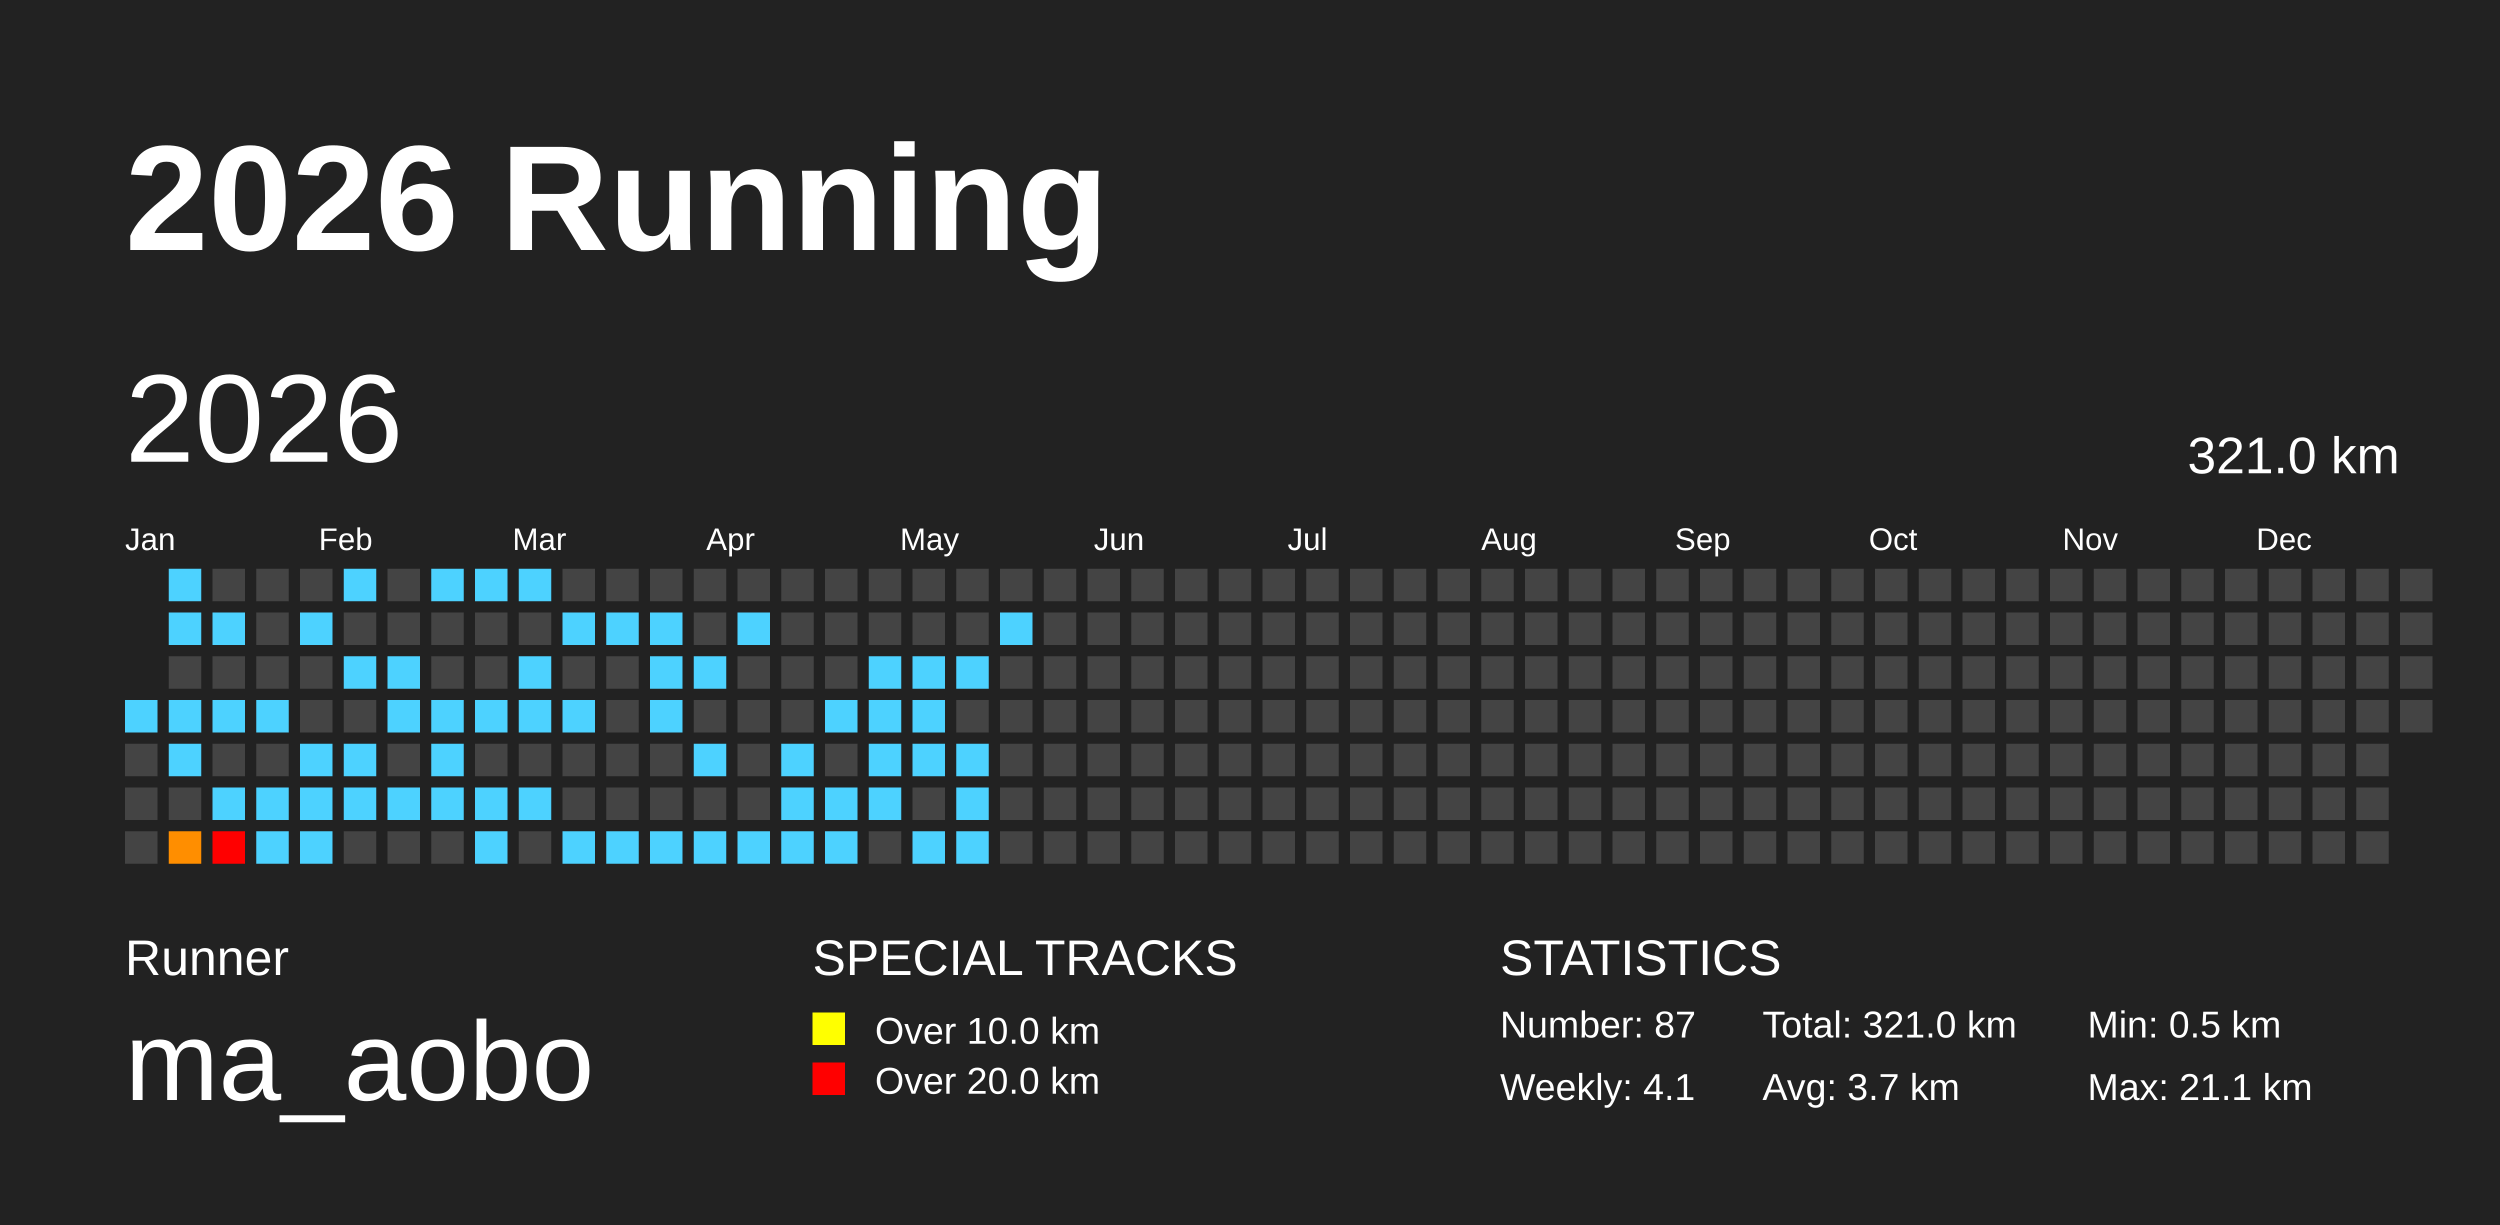
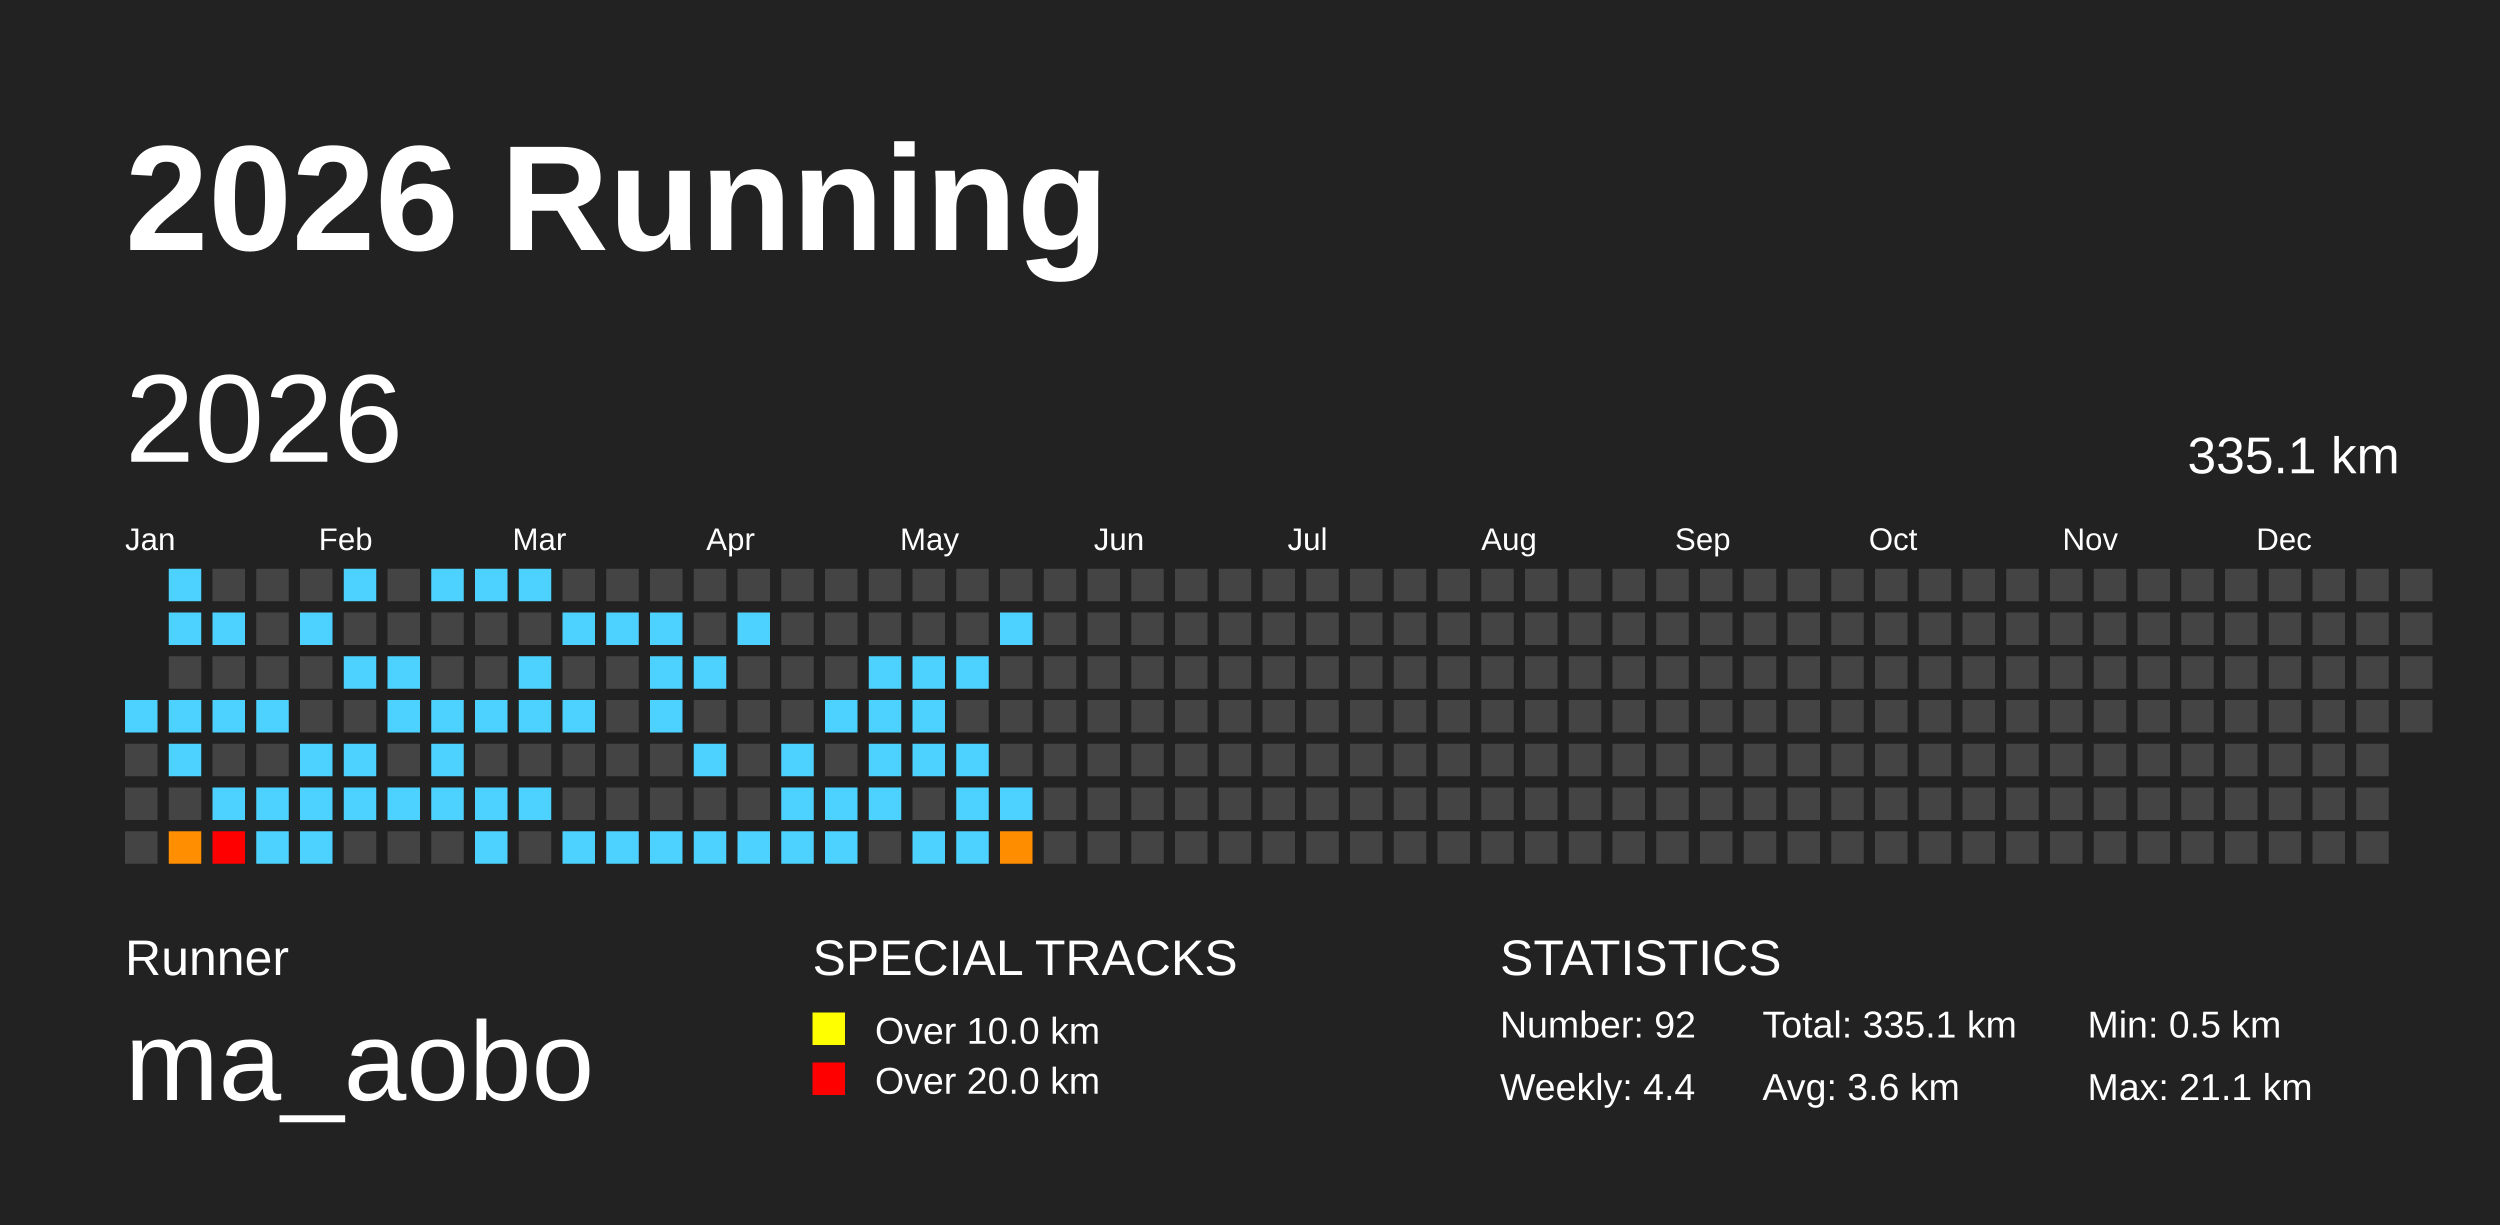
<svg xmlns="http://www.w3.org/2000/svg" baseProfile="full" height="98mm" version="1.1" viewBox="0,0,200,98" width="200mm">
  <defs />
  <rect fill="#222222" height="98" width="200" x="0" y="0" />
  <text fill="#FFFFFF" style="font-size:12px; font-family:Arial; font-weight:bold;" x="10" y="20">2026 Running</text>
  <text fill="#FFFFFF" style="font-size:4px; font-family:Arial" x="10" y="78">Runner</text>
  <text fill="#FFFFFF" style="font-size:9px; font-family:Arial" x="10" y="88">ma_aobo</text>
  <text fill="#FFFFFF" style="font-size:4px; font-family:Arial" x="65" y="78">SPECIAL TRACKS</text>
  <rect fill="yellow" height="2.6" width="2.6" x="65" y="81" />
  <text fill="#FFFFFF" style="font-size:3px; font-family:Arial" x="70" y="83.5">Over 10.0 km</text>
  <rect fill="red" height="2.6" width="2.6" x="65" y="85" />
  <text fill="#FFFFFF" style="font-size:3px; font-family:Arial" x="70" y="87.5">Over 20.0 km</text>
  <text fill="#FFFFFF" style="font-size:4px; font-family:Arial" x="120" y="78">STATISTICS</text>
-   <text fill="#FFFFFF" style="font-size:3px; font-family:Arial" x="120" y="83">Number: 87</text>
-   <text fill="#FFFFFF" style="font-size:3px; font-family:Arial" x="120" y="88">Weekly: 4.1</text>
-   <text fill="#FFFFFF" style="font-size:3px; font-family:Arial" x="141" y="83">Total: 321.0 km</text>
-   <text fill="#FFFFFF" style="font-size:3px; font-family:Arial" x="141" y="88">Avg: 3.7 km</text>
+   <text fill="#FFFFFF" style="font-size:3px; font-family:Arial" x="120" y="83">Number: 92</text>
+   <text fill="#FFFFFF" style="font-size:3px; font-family:Arial" x="120" y="88">Weekly: 4.4</text>
+   <text fill="#FFFFFF" style="font-size:3px; font-family:Arial" x="141" y="83">Total: 335.1 km</text>
+   <text fill="#FFFFFF" style="font-size:3px; font-family:Arial" x="141" y="88">Avg: 3.6 km</text>
  <text fill="#FFFFFF" style="font-size:3px; font-family:Arial" x="167" y="83">Min: 0.5 km</text>
  <text fill="#FFFFFF" style="font-size:3px; font-family:Arial" x="167" y="88">Max: 21.1 km</text>
  <text dominant-baseline="hanging" fill="#FFFFFF" style="font-size:10.0px; font-family:Arial;" x="10" y="30">2026</text>
-   <text dominant-baseline="hanging" fill="#FFFFFF" style="font-size:4.125px; font-family:Arial;" x="175" y="35">321.0 km</text>
+   <text dominant-baseline="hanging" fill="#FFFFFF" style="font-size:4.125px; font-family:Arial;" x="175" y="35">335.1 km</text>
  <text fill="#FFFFFF" style="font-size:2.5px; font-family:Arial" x="10.0" y="44">Jan</text>
  <text fill="#FFFFFF" style="font-size:2.5px; font-family:Arial" x="25.5" y="44">Feb</text>
  <text fill="#FFFFFF" style="font-size:2.5px; font-family:Arial" x="41.0" y="44">Mar</text>
  <text fill="#FFFFFF" style="font-size:2.5px; font-family:Arial" x="56.5" y="44">Apr</text>
  <text fill="#FFFFFF" style="font-size:2.5px; font-family:Arial" x="72.0" y="44">May</text>
  <text fill="#FFFFFF" style="font-size:2.5px; font-family:Arial" x="87.5" y="44">Jun</text>
  <text fill="#FFFFFF" style="font-size:2.5px; font-family:Arial" x="103.0" y="44">Jul</text>
  <text fill="#FFFFFF" style="font-size:2.5px; font-family:Arial" x="118.5" y="44">Aug</text>
  <text fill="#FFFFFF" style="font-size:2.5px; font-family:Arial" x="134.0" y="44">Sep</text>
  <text fill="#FFFFFF" style="font-size:2.5px; font-family:Arial" x="149.5" y="44">Oct</text>
  <text fill="#FFFFFF" style="font-size:2.5px; font-family:Arial" x="165.0" y="44">Nov</text>
  <text fill="#FFFFFF" style="font-size:2.5px; font-family:Arial" x="180.5" y="44">Dec</text>
  <rect fill="#4dd2ff" height="2.6" width="2.6" x="10.0" y="56.0" />
  <rect fill="#444444" height="2.6" width="2.6" x="10.0" y="59.5" />
  <rect fill="#444444" height="2.6" width="2.6" x="10.0" y="63.0" />
  <rect fill="#444444" height="2.6" width="2.6" x="10.0" y="66.5" />
  <rect fill="#4dd2ff" height="2.6" width="2.6" x="13.5" y="45.5" />
  <rect fill="#4dd2ff" height="2.6" width="2.6" x="13.5" y="49.0" />
  <rect fill="#444444" height="2.6" width="2.6" x="13.5" y="52.5" />
  <rect fill="#4dd2ff" height="2.6" width="2.6" x="13.5" y="56.0" />
  <rect fill="#4dd2ff" height="2.6" width="2.6" x="13.5" y="59.5" />
  <rect fill="#444444" height="2.6" width="2.6" x="13.5" y="63.0" />
  <rect fill="#ff8e00" height="2.6" width="2.6" x="13.5" y="66.5" />
  <rect fill="#444444" height="2.6" width="2.6" x="17.0" y="45.5" />
  <rect fill="#4dd2ff" height="2.6" width="2.6" x="17.0" y="49.0" />
  <rect fill="#444444" height="2.6" width="2.6" x="17.0" y="52.5" />
  <rect fill="#4dd2ff" height="2.6" width="2.6" x="17.0" y="56.0" />
  <rect fill="#444444" height="2.6" width="2.6" x="17.0" y="59.5" />
  <rect fill="#4dd2ff" height="2.6" width="2.6" x="17.0" y="63.0" />
  <rect fill="red" height="2.6" width="2.6" x="17.0" y="66.5" />
  <rect fill="#444444" height="2.6" width="2.6" x="20.5" y="45.5" />
  <rect fill="#444444" height="2.6" width="2.6" x="20.5" y="49.0" />
  <rect fill="#444444" height="2.6" width="2.6" x="20.5" y="52.5" />
  <rect fill="#4dd2ff" height="2.6" width="2.6" x="20.5" y="56.0" />
  <rect fill="#444444" height="2.6" width="2.6" x="20.5" y="59.5" />
  <rect fill="#4dd2ff" height="2.6" width="2.6" x="20.5" y="63.0" />
  <rect fill="#4dd2ff" height="2.6" width="2.6" x="20.5" y="66.5" />
  <rect fill="#444444" height="2.6" width="2.6" x="24.0" y="45.5" />
  <rect fill="#4dd2ff" height="2.6" width="2.6" x="24.0" y="49.0" />
  <rect fill="#444444" height="2.6" width="2.6" x="24.0" y="52.5" />
  <rect fill="#444444" height="2.6" width="2.6" x="24.0" y="56.0" />
  <rect fill="#4dd2ff" height="2.6" width="2.6" x="24.0" y="59.5" />
  <rect fill="#4dd2ff" height="2.6" width="2.6" x="24.0" y="63.0" />
  <rect fill="#4dd2ff" height="2.6" width="2.6" x="24.0" y="66.5" />
  <rect fill="#4dd2ff" height="2.6" width="2.6" x="27.5" y="45.5" />
  <rect fill="#444444" height="2.6" width="2.6" x="27.5" y="49.0" />
  <rect fill="#4dd2ff" height="2.6" width="2.6" x="27.5" y="52.5" />
  <rect fill="#444444" height="2.6" width="2.6" x="27.5" y="56.0" />
  <rect fill="#4dd2ff" height="2.6" width="2.6" x="27.5" y="59.5" />
  <rect fill="#4dd2ff" height="2.6" width="2.6" x="27.5" y="63.0" />
  <rect fill="#444444" height="2.6" width="2.6" x="27.5" y="66.5" />
  <rect fill="#444444" height="2.6" width="2.6" x="31.0" y="45.5" />
  <rect fill="#444444" height="2.6" width="2.6" x="31.0" y="49.0" />
  <rect fill="#4dd2ff" height="2.6" width="2.6" x="31.0" y="52.5" />
  <rect fill="#4dd2ff" height="2.6" width="2.6" x="31.0" y="56.0" />
  <rect fill="#444444" height="2.6" width="2.6" x="31.0" y="59.5" />
  <rect fill="#4dd2ff" height="2.6" width="2.6" x="31.0" y="63.0" />
  <rect fill="#444444" height="2.6" width="2.6" x="31.0" y="66.5" />
  <rect fill="#4dd2ff" height="2.6" width="2.6" x="34.5" y="45.5" />
  <rect fill="#444444" height="2.6" width="2.6" x="34.5" y="49.0" />
  <rect fill="#444444" height="2.6" width="2.6" x="34.5" y="52.5" />
  <rect fill="#4dd2ff" height="2.6" width="2.6" x="34.5" y="56.0" />
  <rect fill="#4dd2ff" height="2.6" width="2.6" x="34.5" y="59.5" />
  <rect fill="#4dd2ff" height="2.6" width="2.6" x="34.5" y="63.0" />
  <rect fill="#444444" height="2.6" width="2.6" x="34.5" y="66.5" />
  <rect fill="#4dd2ff" height="2.6" width="2.6" x="38.0" y="45.5" />
  <rect fill="#444444" height="2.6" width="2.6" x="38.0" y="49.0" />
  <rect fill="#444444" height="2.6" width="2.6" x="38.0" y="52.5" />
  <rect fill="#4dd2ff" height="2.6" width="2.6" x="38.0" y="56.0" />
  <rect fill="#444444" height="2.6" width="2.6" x="38.0" y="59.5" />
  <rect fill="#4dd2ff" height="2.6" width="2.6" x="38.0" y="63.0" />
  <rect fill="#4dd2ff" height="2.6" width="2.6" x="38.0" y="66.5" />
  <rect fill="#4dd2ff" height="2.6" width="2.6" x="41.5" y="45.5" />
  <rect fill="#444444" height="2.6" width="2.6" x="41.5" y="49.0" />
  <rect fill="#4dd2ff" height="2.6" width="2.6" x="41.5" y="52.5" />
  <rect fill="#4dd2ff" height="2.6" width="2.6" x="41.5" y="56.0" />
  <rect fill="#444444" height="2.6" width="2.6" x="41.5" y="59.5" />
  <rect fill="#4dd2ff" height="2.6" width="2.6" x="41.5" y="63.0" />
  <rect fill="#444444" height="2.6" width="2.6" x="41.5" y="66.5" />
  <rect fill="#444444" height="2.6" width="2.6" x="45.0" y="45.5" />
  <rect fill="#4dd2ff" height="2.6" width="2.6" x="45.0" y="49.0" />
  <rect fill="#444444" height="2.6" width="2.6" x="45.0" y="52.5" />
  <rect fill="#4dd2ff" height="2.6" width="2.6" x="45.0" y="56.0" />
  <rect fill="#444444" height="2.6" width="2.6" x="45.0" y="59.5" />
  <rect fill="#444444" height="2.6" width="2.6" x="45.0" y="63.0" />
  <rect fill="#4dd2ff" height="2.6" width="2.6" x="45.0" y="66.5" />
  <rect fill="#444444" height="2.6" width="2.6" x="48.5" y="45.5" />
  <rect fill="#4dd2ff" height="2.6" width="2.6" x="48.5" y="49.0" />
  <rect fill="#444444" height="2.6" width="2.6" x="48.5" y="52.5" />
  <rect fill="#444444" height="2.6" width="2.6" x="48.5" y="56.0" />
  <rect fill="#444444" height="2.6" width="2.6" x="48.5" y="59.5" />
  <rect fill="#444444" height="2.6" width="2.6" x="48.5" y="63.0" />
  <rect fill="#4dd2ff" height="2.6" width="2.6" x="48.5" y="66.5" />
  <rect fill="#444444" height="2.6" width="2.6" x="52.0" y="45.5" />
  <rect fill="#4dd2ff" height="2.6" width="2.6" x="52.0" y="49.0" />
  <rect fill="#4dd2ff" height="2.6" width="2.6" x="52.0" y="52.5" />
  <rect fill="#4dd2ff" height="2.6" width="2.6" x="52.0" y="56.0" />
  <rect fill="#444444" height="2.6" width="2.6" x="52.0" y="59.5" />
  <rect fill="#444444" height="2.6" width="2.6" x="52.0" y="63.0" />
  <rect fill="#4dd2ff" height="2.6" width="2.6" x="52.0" y="66.5" />
  <rect fill="#444444" height="2.6" width="2.6" x="55.5" y="45.5" />
  <rect fill="#444444" height="2.6" width="2.6" x="55.5" y="49.0" />
  <rect fill="#4dd2ff" height="2.6" width="2.6" x="55.5" y="52.5" />
  <rect fill="#444444" height="2.6" width="2.6" x="55.5" y="56.0" />
  <rect fill="#4dd2ff" height="2.6" width="2.6" x="55.5" y="59.5" />
  <rect fill="#444444" height="2.6" width="2.6" x="55.5" y="63.0" />
  <rect fill="#4dd2ff" height="2.6" width="2.6" x="55.5" y="66.5" />
  <rect fill="#444444" height="2.6" width="2.6" x="59.0" y="45.5" />
  <rect fill="#4dd2ff" height="2.6" width="2.6" x="59.0" y="49.0" />
  <rect fill="#444444" height="2.6" width="2.6" x="59.0" y="52.5" />
  <rect fill="#444444" height="2.6" width="2.6" x="59.0" y="56.0" />
  <rect fill="#444444" height="2.6" width="2.6" x="59.0" y="59.5" />
  <rect fill="#444444" height="2.6" width="2.6" x="59.0" y="63.0" />
  <rect fill="#4dd2ff" height="2.6" width="2.6" x="59.0" y="66.5" />
  <rect fill="#444444" height="2.6" width="2.6" x="62.5" y="45.5" />
  <rect fill="#444444" height="2.6" width="2.6" x="62.5" y="49.0" />
  <rect fill="#444444" height="2.6" width="2.6" x="62.5" y="52.5" />
  <rect fill="#444444" height="2.6" width="2.6" x="62.5" y="56.0" />
  <rect fill="#4dd2ff" height="2.6" width="2.6" x="62.5" y="59.5" />
  <rect fill="#4dd2ff" height="2.6" width="2.6" x="62.5" y="63.0" />
  <rect fill="#4dd2ff" height="2.6" width="2.6" x="62.5" y="66.5" />
  <rect fill="#444444" height="2.6" width="2.6" x="66.0" y="45.5" />
  <rect fill="#444444" height="2.6" width="2.6" x="66.0" y="49.0" />
  <rect fill="#444444" height="2.6" width="2.6" x="66.0" y="52.5" />
  <rect fill="#4dd2ff" height="2.6" width="2.6" x="66.0" y="56.0" />
  <rect fill="#444444" height="2.6" width="2.6" x="66.0" y="59.5" />
  <rect fill="#4dd2ff" height="2.6" width="2.6" x="66.0" y="63.0" />
  <rect fill="#4dd2ff" height="2.6" width="2.6" x="66.0" y="66.5" />
  <rect fill="#444444" height="2.6" width="2.6" x="69.5" y="45.5" />
  <rect fill="#444444" height="2.6" width="2.6" x="69.5" y="49.0" />
  <rect fill="#4dd2ff" height="2.6" width="2.6" x="69.5" y="52.5" />
  <rect fill="#4dd2ff" height="2.6" width="2.6" x="69.5" y="56.0" />
  <rect fill="#4dd2ff" height="2.6" width="2.6" x="69.5" y="59.5" />
  <rect fill="#4dd2ff" height="2.6" width="2.6" x="69.5" y="63.0" />
  <rect fill="#444444" height="2.6" width="2.6" x="69.5" y="66.5" />
  <rect fill="#444444" height="2.6" width="2.6" x="73.0" y="45.5" />
  <rect fill="#444444" height="2.6" width="2.6" x="73.0" y="49.0" />
  <rect fill="#4dd2ff" height="2.6" width="2.6" x="73.0" y="52.5" />
  <rect fill="#4dd2ff" height="2.6" width="2.6" x="73.0" y="56.0" />
  <rect fill="#4dd2ff" height="2.6" width="2.6" x="73.0" y="59.5" />
  <rect fill="#444444" height="2.6" width="2.6" x="73.0" y="63.0" />
  <rect fill="#4dd2ff" height="2.6" width="2.6" x="73.0" y="66.5" />
  <rect fill="#444444" height="2.6" width="2.6" x="76.5" y="45.5" />
  <rect fill="#444444" height="2.6" width="2.6" x="76.5" y="49.0" />
  <rect fill="#4dd2ff" height="2.6" width="2.6" x="76.5" y="52.5" />
  <rect fill="#444444" height="2.6" width="2.6" x="76.5" y="56.0" />
  <rect fill="#4dd2ff" height="2.6" width="2.6" x="76.5" y="59.5" />
  <rect fill="#4dd2ff" height="2.6" width="2.6" x="76.5" y="63.0" />
  <rect fill="#4dd2ff" height="2.6" width="2.6" x="76.5" y="66.5" />
  <rect fill="#444444" height="2.6" width="2.6" x="80.0" y="45.5" />
  <rect fill="#4dd2ff" height="2.6" width="2.6" x="80.0" y="49.0" />
  <rect fill="#444444" height="2.6" width="2.6" x="80.0" y="52.5" />
  <rect fill="#444444" height="2.6" width="2.6" x="80.0" y="56.0" />
  <rect fill="#444444" height="2.6" width="2.6" x="80.0" y="59.5" />
-   <rect fill="#444444" height="2.6" width="2.6" x="80.0" y="63.0" />
-   <rect fill="#444444" height="2.6" width="2.6" x="80.0" y="66.5" />
+   <rect fill="#4dd2ff" height="2.6" width="2.6" x="80.0" y="63.0" />
+   <rect fill="#ff8d00" height="2.6" width="2.6" x="80.0" y="66.5" />
  <rect fill="#444444" height="2.6" width="2.6" x="83.5" y="45.5" />
  <rect fill="#444444" height="2.6" width="2.6" x="83.5" y="49.0" />
  <rect fill="#444444" height="2.6" width="2.6" x="83.5" y="52.5" />
  <rect fill="#444444" height="2.6" width="2.6" x="83.5" y="56.0" />
  <rect fill="#444444" height="2.6" width="2.6" x="83.5" y="59.5" />
  <rect fill="#444444" height="2.6" width="2.6" x="83.5" y="63.0" />
  <rect fill="#444444" height="2.6" width="2.6" x="83.5" y="66.5" />
  <rect fill="#444444" height="2.6" width="2.6" x="87.0" y="45.5" />
  <rect fill="#444444" height="2.6" width="2.6" x="87.0" y="49.0" />
  <rect fill="#444444" height="2.6" width="2.6" x="87.0" y="52.5" />
  <rect fill="#444444" height="2.6" width="2.6" x="87.0" y="56.0" />
  <rect fill="#444444" height="2.6" width="2.6" x="87.0" y="59.5" />
  <rect fill="#444444" height="2.6" width="2.6" x="87.0" y="63.0" />
  <rect fill="#444444" height="2.6" width="2.6" x="87.0" y="66.5" />
  <rect fill="#444444" height="2.6" width="2.6" x="90.5" y="45.5" />
  <rect fill="#444444" height="2.6" width="2.6" x="90.5" y="49.0" />
  <rect fill="#444444" height="2.6" width="2.6" x="90.5" y="52.5" />
  <rect fill="#444444" height="2.6" width="2.6" x="90.5" y="56.0" />
  <rect fill="#444444" height="2.6" width="2.6" x="90.5" y="59.5" />
  <rect fill="#444444" height="2.6" width="2.6" x="90.5" y="63.0" />
  <rect fill="#444444" height="2.6" width="2.6" x="90.5" y="66.5" />
  <rect fill="#444444" height="2.6" width="2.6" x="94.0" y="45.5" />
  <rect fill="#444444" height="2.6" width="2.6" x="94.0" y="49.0" />
  <rect fill="#444444" height="2.6" width="2.6" x="94.0" y="52.5" />
  <rect fill="#444444" height="2.6" width="2.6" x="94.0" y="56.0" />
  <rect fill="#444444" height="2.6" width="2.6" x="94.0" y="59.5" />
  <rect fill="#444444" height="2.6" width="2.6" x="94.0" y="63.0" />
  <rect fill="#444444" height="2.6" width="2.6" x="94.0" y="66.5" />
  <rect fill="#444444" height="2.6" width="2.6" x="97.5" y="45.5" />
  <rect fill="#444444" height="2.6" width="2.6" x="97.5" y="49.0" />
  <rect fill="#444444" height="2.6" width="2.6" x="97.5" y="52.5" />
  <rect fill="#444444" height="2.6" width="2.6" x="97.5" y="56.0" />
  <rect fill="#444444" height="2.6" width="2.6" x="97.5" y="59.5" />
  <rect fill="#444444" height="2.6" width="2.6" x="97.5" y="63.0" />
  <rect fill="#444444" height="2.6" width="2.6" x="97.5" y="66.5" />
  <rect fill="#444444" height="2.6" width="2.6" x="101.0" y="45.5" />
  <rect fill="#444444" height="2.6" width="2.6" x="101.0" y="49.0" />
  <rect fill="#444444" height="2.6" width="2.6" x="101.0" y="52.5" />
  <rect fill="#444444" height="2.6" width="2.6" x="101.0" y="56.0" />
  <rect fill="#444444" height="2.6" width="2.6" x="101.0" y="59.5" />
  <rect fill="#444444" height="2.6" width="2.6" x="101.0" y="63.0" />
  <rect fill="#444444" height="2.6" width="2.6" x="101.0" y="66.5" />
  <rect fill="#444444" height="2.6" width="2.6" x="104.5" y="45.5" />
  <rect fill="#444444" height="2.6" width="2.6" x="104.5" y="49.0" />
  <rect fill="#444444" height="2.6" width="2.6" x="104.5" y="52.5" />
  <rect fill="#444444" height="2.6" width="2.6" x="104.5" y="56.0" />
  <rect fill="#444444" height="2.6" width="2.6" x="104.5" y="59.5" />
  <rect fill="#444444" height="2.6" width="2.6" x="104.5" y="63.0" />
  <rect fill="#444444" height="2.6" width="2.6" x="104.5" y="66.5" />
  <rect fill="#444444" height="2.6" width="2.6" x="108.0" y="45.5" />
  <rect fill="#444444" height="2.6" width="2.6" x="108.0" y="49.0" />
  <rect fill="#444444" height="2.6" width="2.6" x="108.0" y="52.5" />
  <rect fill="#444444" height="2.6" width="2.6" x="108.0" y="56.0" />
  <rect fill="#444444" height="2.6" width="2.6" x="108.0" y="59.5" />
  <rect fill="#444444" height="2.6" width="2.6" x="108.0" y="63.0" />
  <rect fill="#444444" height="2.6" width="2.6" x="108.0" y="66.5" />
  <rect fill="#444444" height="2.6" width="2.6" x="111.5" y="45.5" />
  <rect fill="#444444" height="2.6" width="2.6" x="111.5" y="49.0" />
  <rect fill="#444444" height="2.6" width="2.6" x="111.5" y="52.5" />
  <rect fill="#444444" height="2.6" width="2.6" x="111.5" y="56.0" />
  <rect fill="#444444" height="2.6" width="2.6" x="111.5" y="59.5" />
  <rect fill="#444444" height="2.6" width="2.6" x="111.5" y="63.0" />
  <rect fill="#444444" height="2.6" width="2.6" x="111.5" y="66.5" />
  <rect fill="#444444" height="2.6" width="2.6" x="115.0" y="45.5" />
  <rect fill="#444444" height="2.6" width="2.6" x="115.0" y="49.0" />
  <rect fill="#444444" height="2.6" width="2.6" x="115.0" y="52.5" />
  <rect fill="#444444" height="2.6" width="2.6" x="115.0" y="56.0" />
  <rect fill="#444444" height="2.6" width="2.6" x="115.0" y="59.5" />
  <rect fill="#444444" height="2.6" width="2.6" x="115.0" y="63.0" />
  <rect fill="#444444" height="2.6" width="2.6" x="115.0" y="66.5" />
  <rect fill="#444444" height="2.6" width="2.6" x="118.5" y="45.5" />
  <rect fill="#444444" height="2.6" width="2.6" x="118.5" y="49.0" />
  <rect fill="#444444" height="2.6" width="2.6" x="118.5" y="52.5" />
  <rect fill="#444444" height="2.6" width="2.6" x="118.5" y="56.0" />
  <rect fill="#444444" height="2.6" width="2.6" x="118.5" y="59.5" />
  <rect fill="#444444" height="2.6" width="2.6" x="118.5" y="63.0" />
  <rect fill="#444444" height="2.6" width="2.6" x="118.5" y="66.5" />
  <rect fill="#444444" height="2.6" width="2.6" x="122.0" y="45.5" />
  <rect fill="#444444" height="2.6" width="2.6" x="122.0" y="49.0" />
  <rect fill="#444444" height="2.6" width="2.6" x="122.0" y="52.5" />
  <rect fill="#444444" height="2.6" width="2.6" x="122.0" y="56.0" />
  <rect fill="#444444" height="2.6" width="2.6" x="122.0" y="59.5" />
  <rect fill="#444444" height="2.6" width="2.6" x="122.0" y="63.0" />
  <rect fill="#444444" height="2.6" width="2.6" x="122.0" y="66.5" />
  <rect fill="#444444" height="2.6" width="2.6" x="125.5" y="45.5" />
  <rect fill="#444444" height="2.6" width="2.6" x="125.5" y="49.0" />
  <rect fill="#444444" height="2.6" width="2.6" x="125.5" y="52.5" />
  <rect fill="#444444" height="2.6" width="2.6" x="125.5" y="56.0" />
  <rect fill="#444444" height="2.6" width="2.6" x="125.5" y="59.5" />
  <rect fill="#444444" height="2.6" width="2.6" x="125.5" y="63.0" />
  <rect fill="#444444" height="2.6" width="2.6" x="125.5" y="66.5" />
  <rect fill="#444444" height="2.6" width="2.6" x="129.0" y="45.5" />
  <rect fill="#444444" height="2.6" width="2.6" x="129.0" y="49.0" />
  <rect fill="#444444" height="2.6" width="2.6" x="129.0" y="52.5" />
  <rect fill="#444444" height="2.6" width="2.6" x="129.0" y="56.0" />
  <rect fill="#444444" height="2.6" width="2.6" x="129.0" y="59.5" />
  <rect fill="#444444" height="2.6" width="2.6" x="129.0" y="63.0" />
  <rect fill="#444444" height="2.6" width="2.6" x="129.0" y="66.5" />
  <rect fill="#444444" height="2.6" width="2.6" x="132.5" y="45.5" />
  <rect fill="#444444" height="2.6" width="2.6" x="132.5" y="49.0" />
  <rect fill="#444444" height="2.6" width="2.6" x="132.5" y="52.5" />
  <rect fill="#444444" height="2.6" width="2.6" x="132.5" y="56.0" />
  <rect fill="#444444" height="2.6" width="2.6" x="132.5" y="59.5" />
  <rect fill="#444444" height="2.6" width="2.6" x="132.5" y="63.0" />
  <rect fill="#444444" height="2.6" width="2.6" x="132.5" y="66.5" />
  <rect fill="#444444" height="2.6" width="2.6" x="136.0" y="45.5" />
  <rect fill="#444444" height="2.6" width="2.6" x="136.0" y="49.0" />
  <rect fill="#444444" height="2.6" width="2.6" x="136.0" y="52.5" />
  <rect fill="#444444" height="2.6" width="2.6" x="136.0" y="56.0" />
  <rect fill="#444444" height="2.6" width="2.6" x="136.0" y="59.5" />
  <rect fill="#444444" height="2.6" width="2.6" x="136.0" y="63.0" />
  <rect fill="#444444" height="2.6" width="2.6" x="136.0" y="66.5" />
  <rect fill="#444444" height="2.6" width="2.6" x="139.5" y="45.5" />
  <rect fill="#444444" height="2.6" width="2.6" x="139.5" y="49.0" />
  <rect fill="#444444" height="2.6" width="2.6" x="139.5" y="52.5" />
  <rect fill="#444444" height="2.6" width="2.6" x="139.5" y="56.0" />
  <rect fill="#444444" height="2.6" width="2.6" x="139.5" y="59.5" />
  <rect fill="#444444" height="2.6" width="2.6" x="139.5" y="63.0" />
  <rect fill="#444444" height="2.6" width="2.6" x="139.5" y="66.5" />
  <rect fill="#444444" height="2.6" width="2.6" x="143.0" y="45.5" />
  <rect fill="#444444" height="2.6" width="2.6" x="143.0" y="49.0" />
  <rect fill="#444444" height="2.6" width="2.6" x="143.0" y="52.5" />
  <rect fill="#444444" height="2.6" width="2.6" x="143.0" y="56.0" />
  <rect fill="#444444" height="2.6" width="2.6" x="143.0" y="59.5" />
  <rect fill="#444444" height="2.6" width="2.6" x="143.0" y="63.0" />
  <rect fill="#444444" height="2.6" width="2.6" x="143.0" y="66.5" />
  <rect fill="#444444" height="2.6" width="2.6" x="146.5" y="45.5" />
  <rect fill="#444444" height="2.6" width="2.6" x="146.5" y="49.0" />
  <rect fill="#444444" height="2.6" width="2.6" x="146.5" y="52.5" />
  <rect fill="#444444" height="2.6" width="2.6" x="146.5" y="56.0" />
  <rect fill="#444444" height="2.6" width="2.6" x="146.5" y="59.5" />
  <rect fill="#444444" height="2.6" width="2.6" x="146.5" y="63.0" />
  <rect fill="#444444" height="2.6" width="2.6" x="146.5" y="66.5" />
  <rect fill="#444444" height="2.6" width="2.6" x="150.0" y="45.5" />
  <rect fill="#444444" height="2.6" width="2.6" x="150.0" y="49.0" />
  <rect fill="#444444" height="2.6" width="2.6" x="150.0" y="52.5" />
  <rect fill="#444444" height="2.6" width="2.6" x="150.0" y="56.0" />
  <rect fill="#444444" height="2.6" width="2.6" x="150.0" y="59.5" />
  <rect fill="#444444" height="2.6" width="2.6" x="150.0" y="63.0" />
  <rect fill="#444444" height="2.6" width="2.6" x="150.0" y="66.5" />
  <rect fill="#444444" height="2.6" width="2.6" x="153.5" y="45.5" />
  <rect fill="#444444" height="2.6" width="2.6" x="153.5" y="49.0" />
  <rect fill="#444444" height="2.6" width="2.6" x="153.5" y="52.5" />
  <rect fill="#444444" height="2.6" width="2.6" x="153.5" y="56.0" />
  <rect fill="#444444" height="2.6" width="2.6" x="153.5" y="59.5" />
  <rect fill="#444444" height="2.6" width="2.6" x="153.5" y="63.0" />
  <rect fill="#444444" height="2.6" width="2.6" x="153.5" y="66.5" />
  <rect fill="#444444" height="2.6" width="2.6" x="157.0" y="45.5" />
  <rect fill="#444444" height="2.6" width="2.6" x="157.0" y="49.0" />
  <rect fill="#444444" height="2.6" width="2.6" x="157.0" y="52.5" />
  <rect fill="#444444" height="2.6" width="2.6" x="157.0" y="56.0" />
  <rect fill="#444444" height="2.6" width="2.6" x="157.0" y="59.5" />
  <rect fill="#444444" height="2.6" width="2.6" x="157.0" y="63.0" />
  <rect fill="#444444" height="2.6" width="2.6" x="157.0" y="66.5" />
  <rect fill="#444444" height="2.6" width="2.6" x="160.5" y="45.5" />
  <rect fill="#444444" height="2.6" width="2.6" x="160.5" y="49.0" />
  <rect fill="#444444" height="2.6" width="2.6" x="160.5" y="52.5" />
  <rect fill="#444444" height="2.6" width="2.6" x="160.5" y="56.0" />
  <rect fill="#444444" height="2.6" width="2.6" x="160.5" y="59.5" />
  <rect fill="#444444" height="2.6" width="2.6" x="160.5" y="63.0" />
  <rect fill="#444444" height="2.6" width="2.6" x="160.5" y="66.5" />
  <rect fill="#444444" height="2.6" width="2.6" x="164.0" y="45.5" />
  <rect fill="#444444" height="2.6" width="2.6" x="164.0" y="49.0" />
  <rect fill="#444444" height="2.6" width="2.6" x="164.0" y="52.5" />
  <rect fill="#444444" height="2.6" width="2.6" x="164.0" y="56.0" />
  <rect fill="#444444" height="2.6" width="2.6" x="164.0" y="59.5" />
  <rect fill="#444444" height="2.6" width="2.6" x="164.0" y="63.0" />
  <rect fill="#444444" height="2.6" width="2.6" x="164.0" y="66.5" />
  <rect fill="#444444" height="2.6" width="2.6" x="167.5" y="45.5" />
  <rect fill="#444444" height="2.6" width="2.6" x="167.5" y="49.0" />
  <rect fill="#444444" height="2.6" width="2.6" x="167.5" y="52.5" />
  <rect fill="#444444" height="2.6" width="2.6" x="167.5" y="56.0" />
  <rect fill="#444444" height="2.6" width="2.6" x="167.5" y="59.5" />
  <rect fill="#444444" height="2.6" width="2.6" x="167.5" y="63.0" />
  <rect fill="#444444" height="2.6" width="2.6" x="167.5" y="66.5" />
  <rect fill="#444444" height="2.6" width="2.6" x="171.0" y="45.5" />
  <rect fill="#444444" height="2.6" width="2.6" x="171.0" y="49.0" />
  <rect fill="#444444" height="2.6" width="2.6" x="171.0" y="52.5" />
  <rect fill="#444444" height="2.6" width="2.6" x="171.0" y="56.0" />
  <rect fill="#444444" height="2.6" width="2.6" x="171.0" y="59.5" />
  <rect fill="#444444" height="2.6" width="2.6" x="171.0" y="63.0" />
  <rect fill="#444444" height="2.6" width="2.6" x="171.0" y="66.5" />
  <rect fill="#444444" height="2.6" width="2.6" x="174.5" y="45.5" />
  <rect fill="#444444" height="2.6" width="2.6" x="174.5" y="49.0" />
  <rect fill="#444444" height="2.6" width="2.6" x="174.5" y="52.5" />
  <rect fill="#444444" height="2.6" width="2.6" x="174.5" y="56.0" />
  <rect fill="#444444" height="2.6" width="2.6" x="174.5" y="59.5" />
  <rect fill="#444444" height="2.6" width="2.6" x="174.5" y="63.0" />
  <rect fill="#444444" height="2.6" width="2.6" x="174.5" y="66.5" />
  <rect fill="#444444" height="2.6" width="2.6" x="178.0" y="45.5" />
  <rect fill="#444444" height="2.6" width="2.6" x="178.0" y="49.0" />
  <rect fill="#444444" height="2.6" width="2.6" x="178.0" y="52.5" />
  <rect fill="#444444" height="2.6" width="2.6" x="178.0" y="56.0" />
  <rect fill="#444444" height="2.6" width="2.6" x="178.0" y="59.5" />
  <rect fill="#444444" height="2.6" width="2.6" x="178.0" y="63.0" />
  <rect fill="#444444" height="2.6" width="2.6" x="178.0" y="66.5" />
  <rect fill="#444444" height="2.6" width="2.6" x="181.5" y="45.5" />
  <rect fill="#444444" height="2.6" width="2.6" x="181.5" y="49.0" />
  <rect fill="#444444" height="2.6" width="2.6" x="181.5" y="52.5" />
  <rect fill="#444444" height="2.6" width="2.6" x="181.5" y="56.0" />
  <rect fill="#444444" height="2.6" width="2.6" x="181.5" y="59.5" />
  <rect fill="#444444" height="2.6" width="2.6" x="181.5" y="63.0" />
  <rect fill="#444444" height="2.6" width="2.6" x="181.5" y="66.5" />
  <rect fill="#444444" height="2.6" width="2.6" x="185.0" y="45.5" />
  <rect fill="#444444" height="2.6" width="2.6" x="185.0" y="49.0" />
  <rect fill="#444444" height="2.6" width="2.6" x="185.0" y="52.5" />
  <rect fill="#444444" height="2.6" width="2.6" x="185.0" y="56.0" />
  <rect fill="#444444" height="2.6" width="2.6" x="185.0" y="59.5" />
  <rect fill="#444444" height="2.6" width="2.6" x="185.0" y="63.0" />
  <rect fill="#444444" height="2.6" width="2.6" x="185.0" y="66.5" />
  <rect fill="#444444" height="2.6" width="2.6" x="188.5" y="45.5" />
  <rect fill="#444444" height="2.6" width="2.6" x="188.5" y="49.0" />
  <rect fill="#444444" height="2.6" width="2.6" x="188.5" y="52.5" />
  <rect fill="#444444" height="2.6" width="2.6" x="188.5" y="56.0" />
  <rect fill="#444444" height="2.6" width="2.6" x="188.5" y="59.5" />
  <rect fill="#444444" height="2.6" width="2.6" x="188.5" y="63.0" />
  <rect fill="#444444" height="2.6" width="2.6" x="188.5" y="66.5" />
  <rect fill="#444444" height="2.6" width="2.6" x="192.0" y="45.5" />
  <rect fill="#444444" height="2.6" width="2.6" x="192.0" y="49.0" />
  <rect fill="#444444" height="2.6" width="2.6" x="192.0" y="52.5" />
  <rect fill="#444444" height="2.6" width="2.6" x="192.0" y="56.0" />
</svg>
